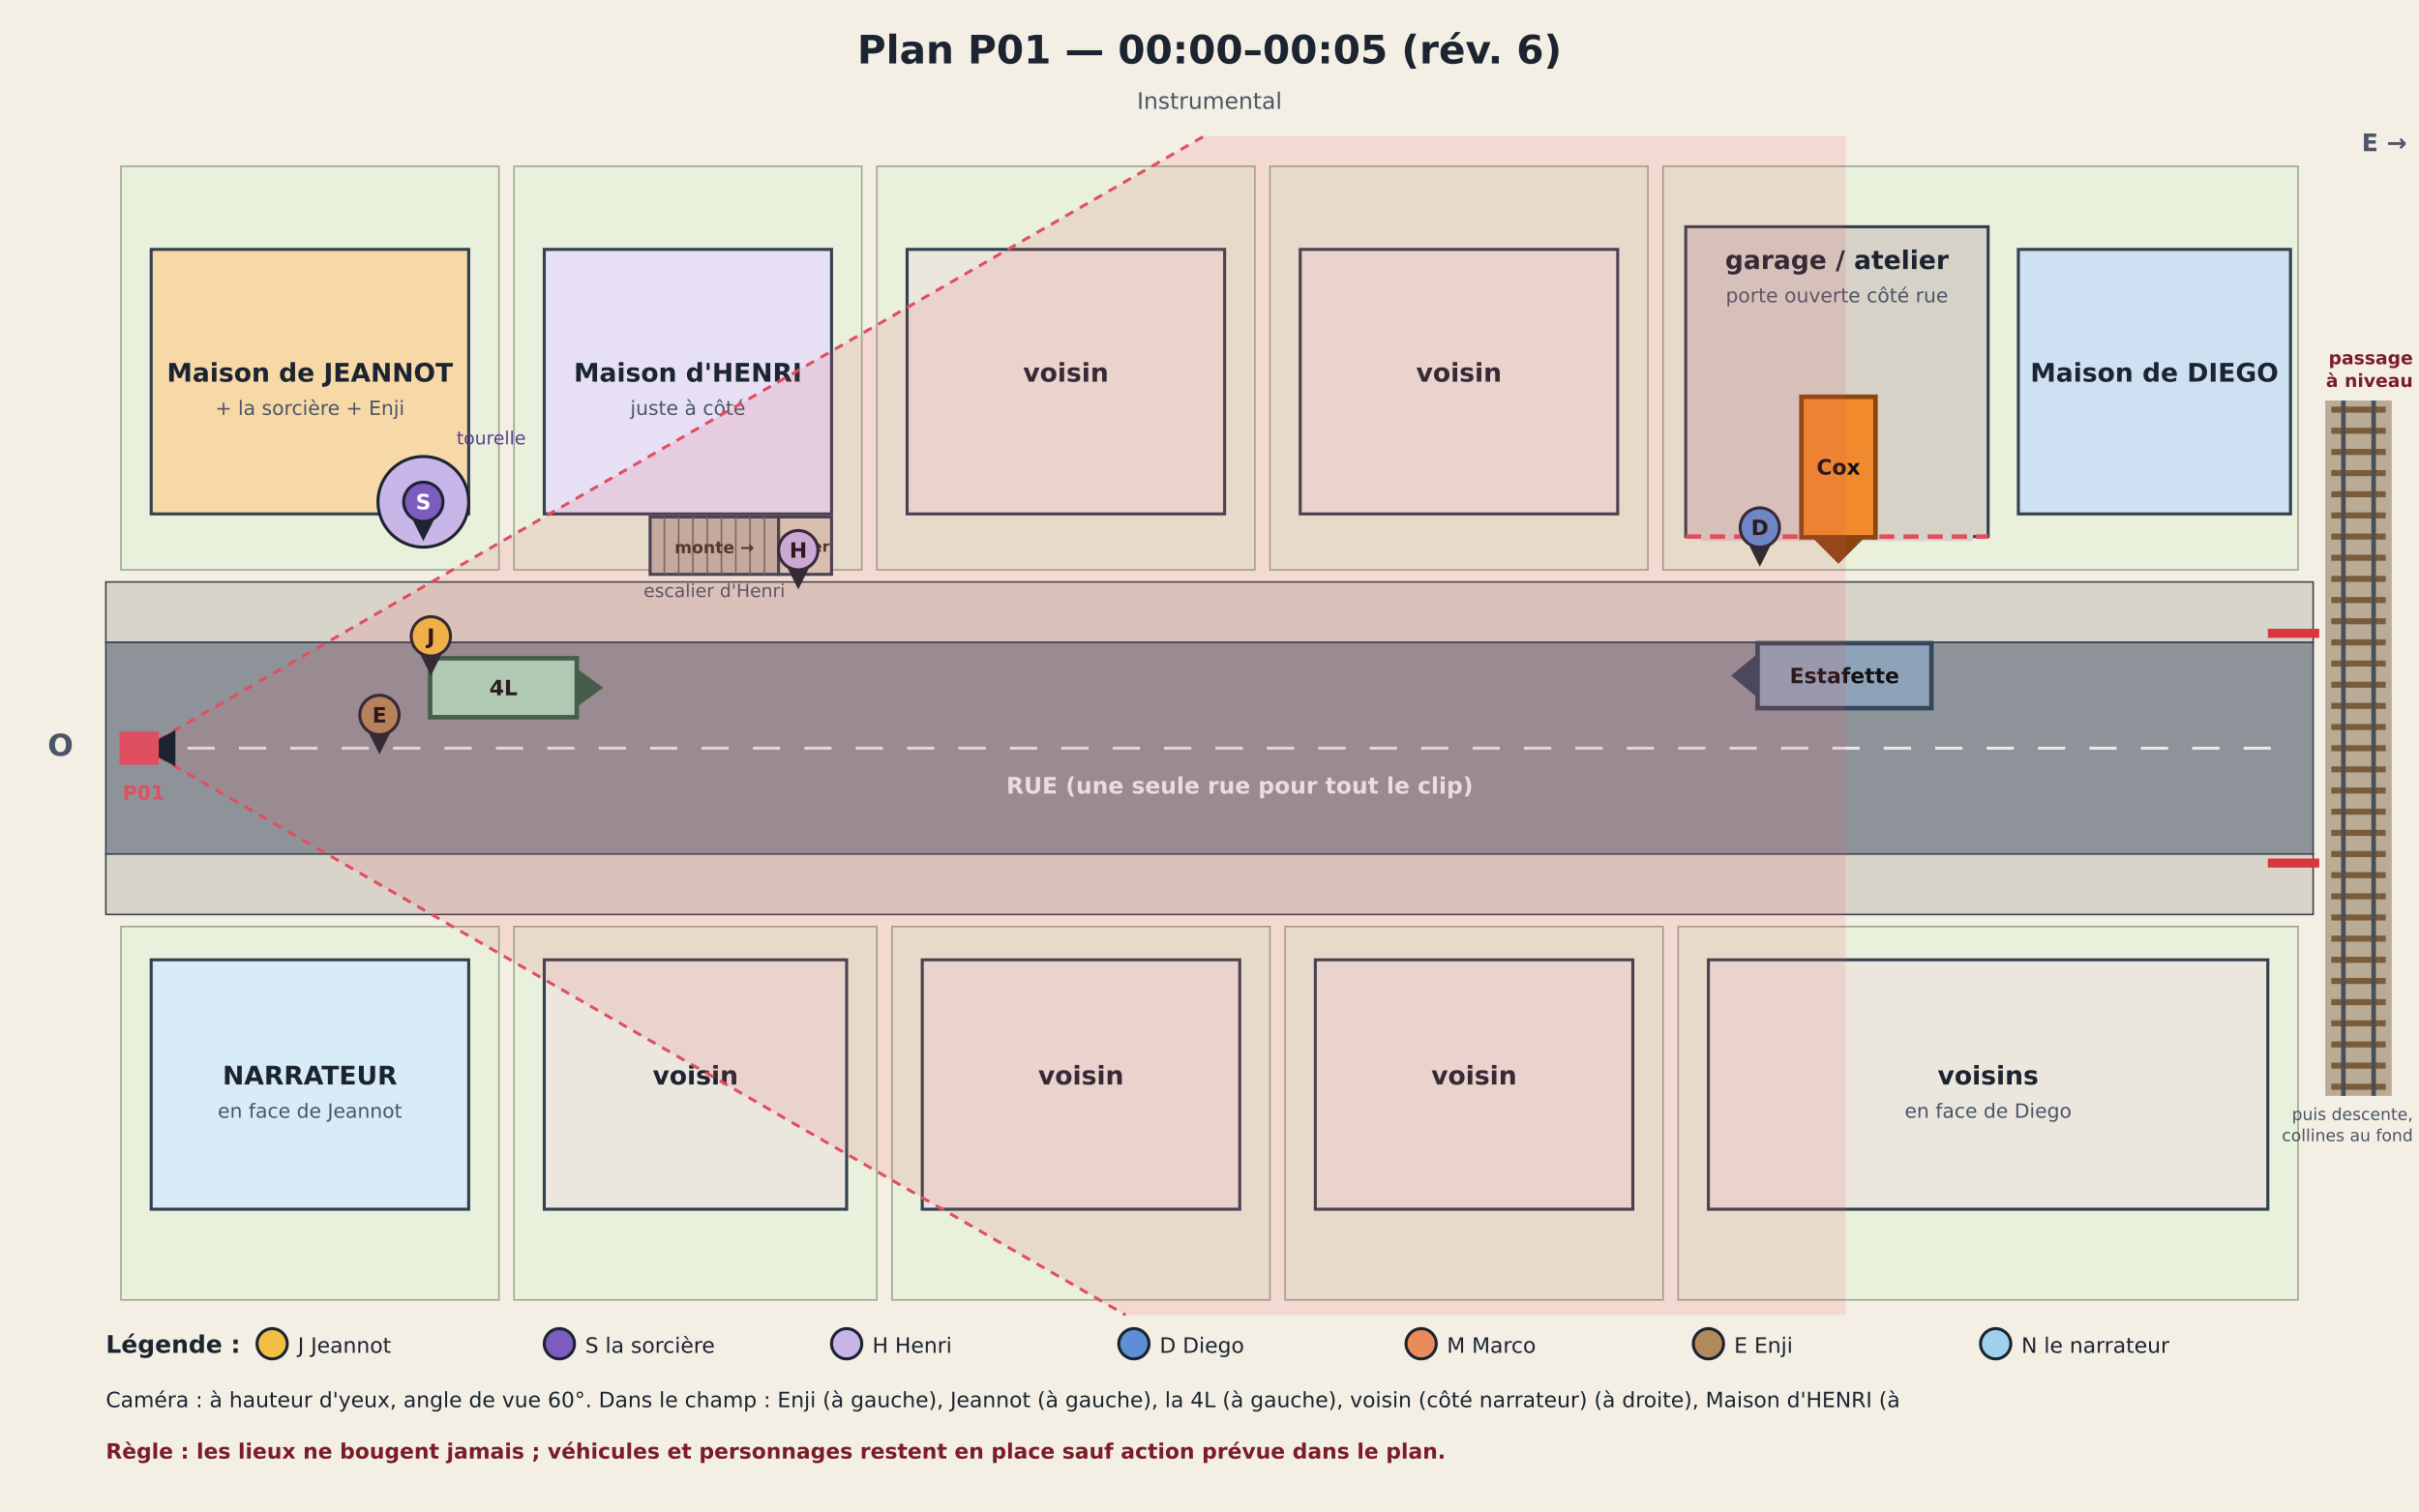
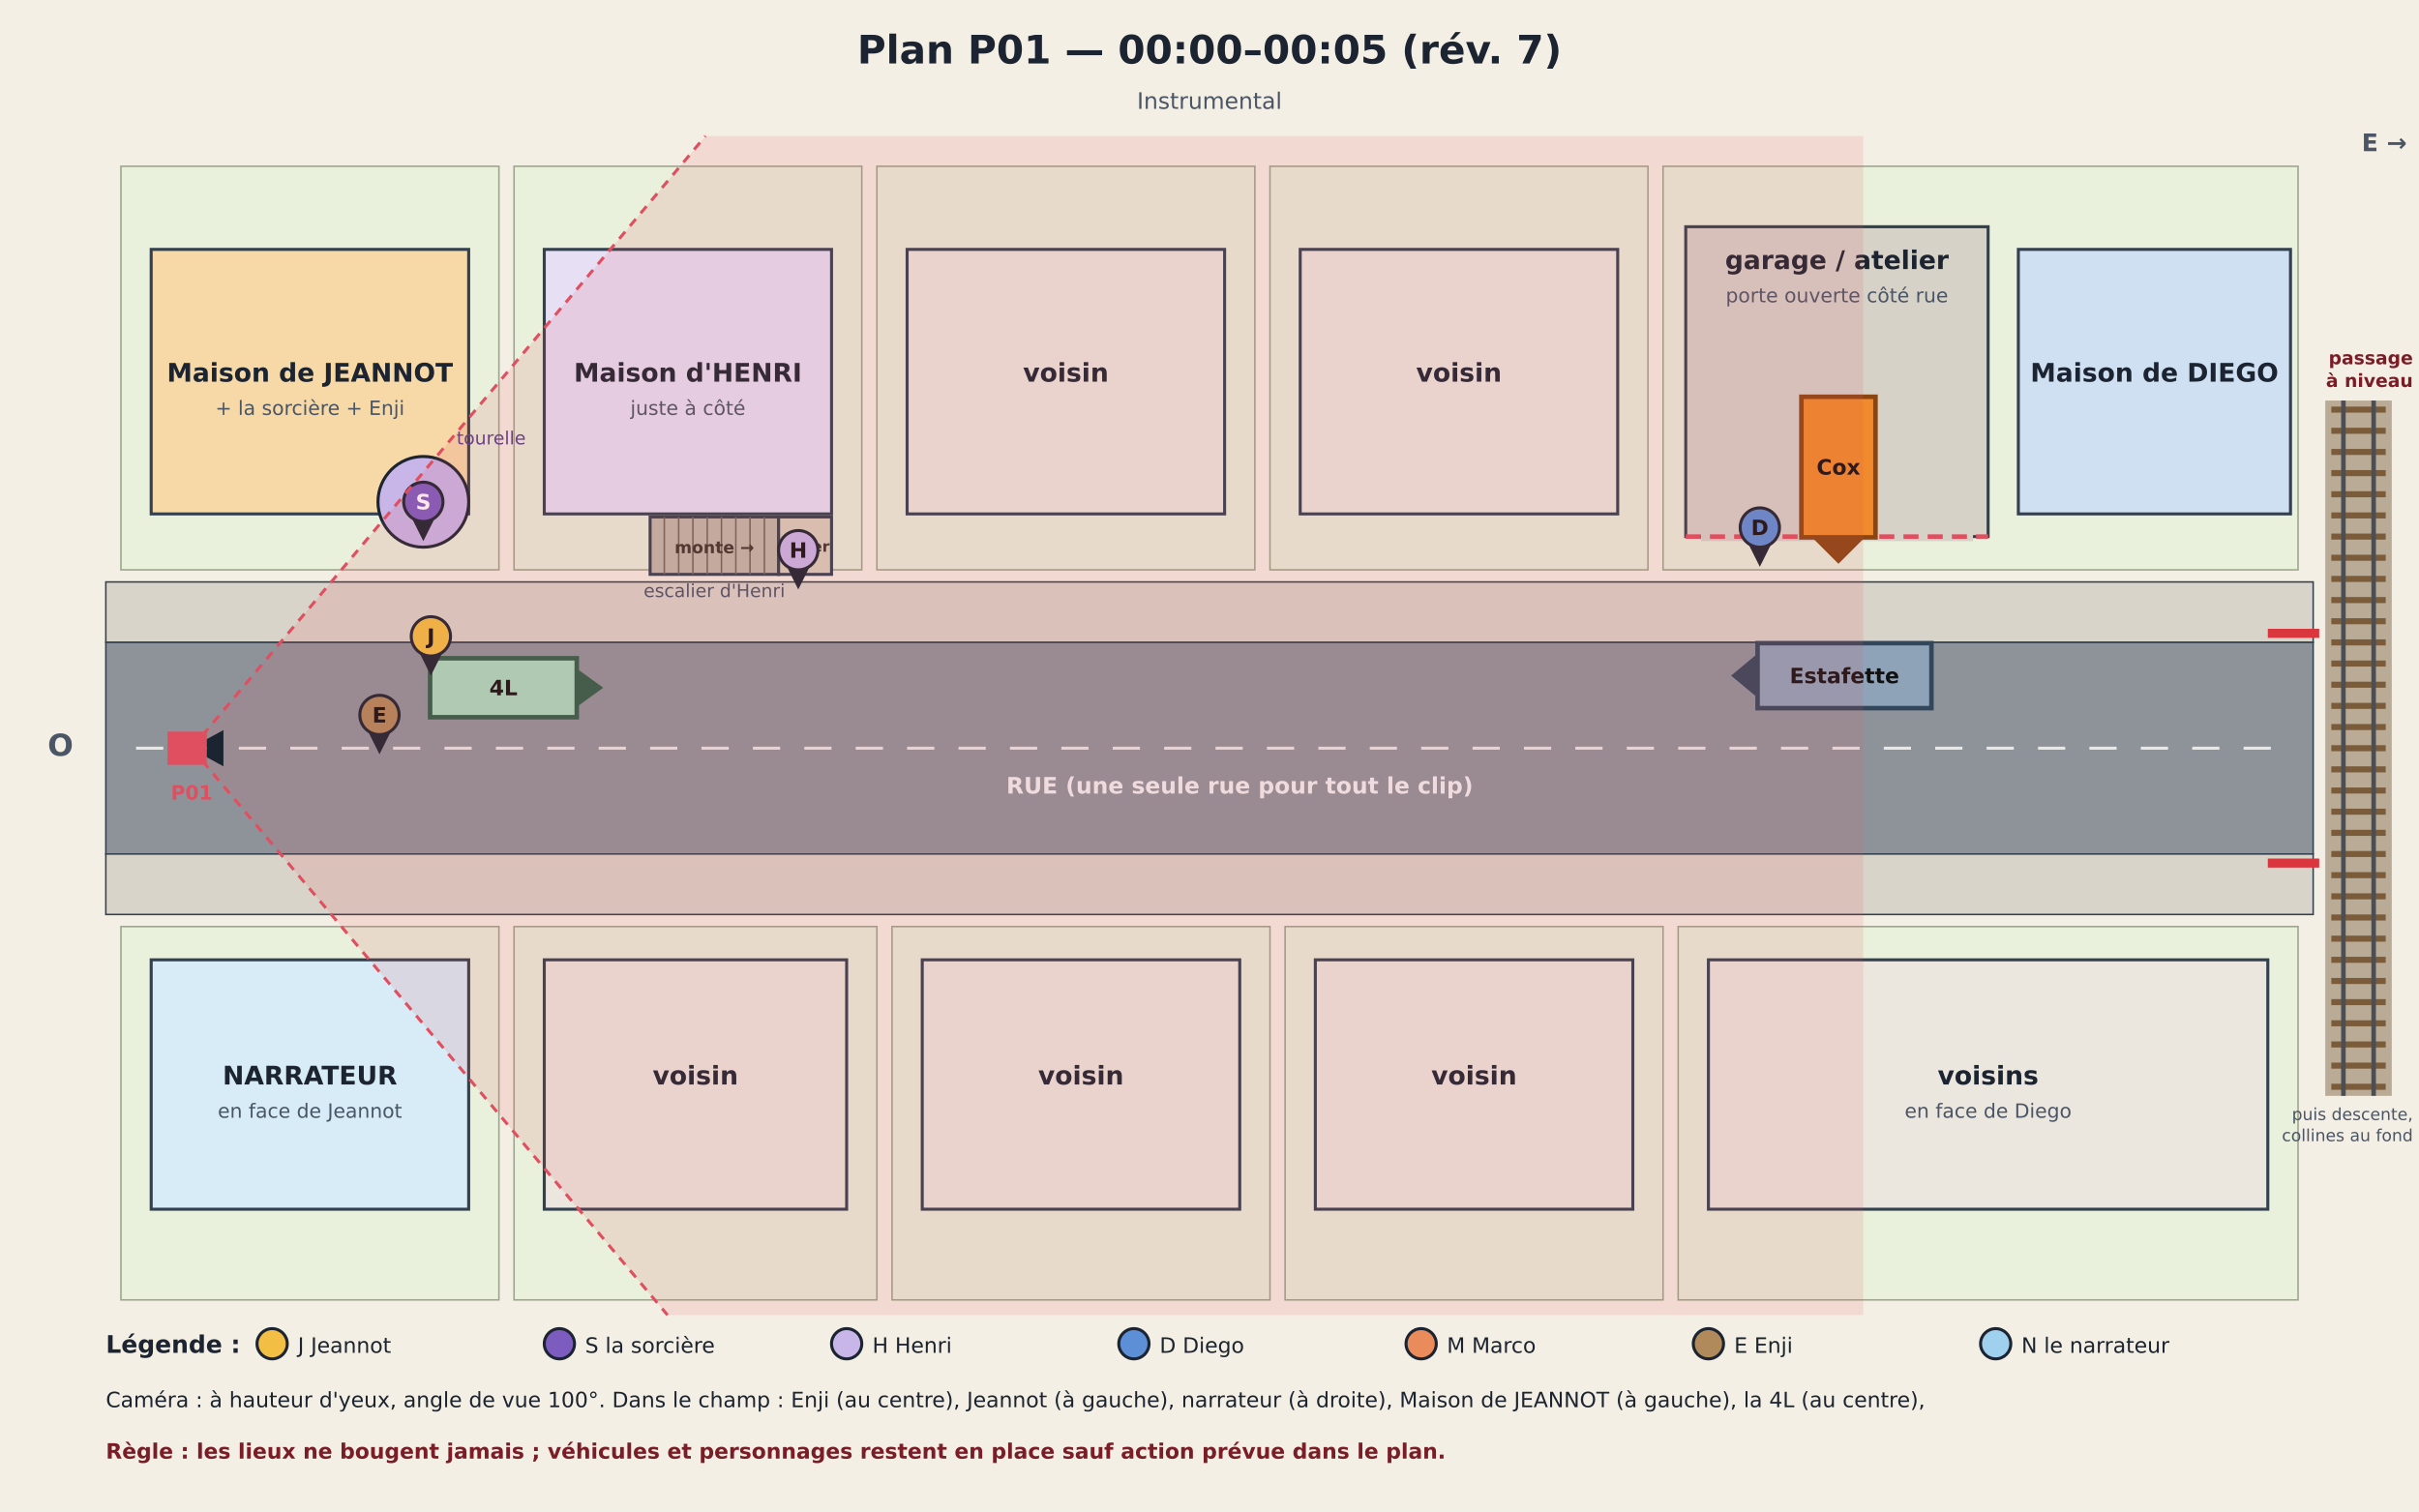
<svg xmlns="http://www.w3.org/2000/svg" width="1600" height="1000" viewBox="0 0 1600 1000" font-family="DejaVu Sans, Arial, sans-serif">
  <defs>
    <clipPath id="zone">
      <rect x="0" y="90" width="1600" height="780" />
    </clipPath>
  </defs>
  <rect x="0.0" y="0.0" width="1600.0" height="1000.0" rx="0" fill="#f4efe4" stroke="none" stroke-width="0" />
  <rect x="70.0" y="385.0" width="1460.0" height="40.0" rx="0" fill="#d9d4ca" stroke="#33404f" stroke-width="1" />
  <rect x="70.0" y="425.0" width="1460.0" height="140.0" rx="0" fill="#8e939a" stroke="#33404f" stroke-width="1" />
  <rect x="70.0" y="565.0" width="1460.0" height="40.0" rx="0" fill="#d9d4ca" stroke="#33404f" stroke-width="1" />
  <line x1="90.0" y1="495.0" x2="1510.0" y2="495.0" stroke="#e8e8e8" stroke-width="2" stroke-dasharray="18 16" />
  <text x="820.0" y="525.0" font-size="15" fill="#f1f1f1" text-anchor="middle" font-weight="bold">RUE (une seule rue pour tout le clip)</text>
  <rect x="80.0" y="110.0" width="250.0" height="267.0" rx="0" fill="#e9f0dc" stroke="#9aa58a" stroke-width="1" />
  <rect x="340.0" y="110.0" width="230.0" height="267.0" rx="0" fill="#e9f0dc" stroke="#9aa58a" stroke-width="1" />
  <rect x="580.0" y="110.0" width="250.0" height="267.0" rx="0" fill="#e9f0dc" stroke="#9aa58a" stroke-width="1" />
  <rect x="840.0" y="110.0" width="250.0" height="267.0" rx="0" fill="#e9f0dc" stroke="#9aa58a" stroke-width="1" />
  <rect x="1100.0" y="110.0" width="420.0" height="267.0" rx="0" fill="#e9f0dc" stroke="#9aa58a" stroke-width="1" />
  <rect x="80.0" y="613.0" width="250.0" height="247.0" rx="0" fill="#e9f0dc" stroke="#9aa58a" stroke-width="1" />
  <rect x="340.0" y="613.0" width="240.0" height="247.0" rx="0" fill="#e9f0dc" stroke="#9aa58a" stroke-width="1" />
  <rect x="590.0" y="613.0" width="250.0" height="247.0" rx="0" fill="#e9f0dc" stroke="#9aa58a" stroke-width="1" />
  <rect x="850.0" y="613.0" width="250.0" height="247.0" rx="0" fill="#e9f0dc" stroke="#9aa58a" stroke-width="1" />
  <rect x="1110.0" y="613.0" width="410.0" height="247.0" rx="0" fill="#e9f0dc" stroke="#9aa58a" stroke-width="1" />
  <rect x="100.0" y="165.0" width="210.0" height="175.0" rx="0" fill="#f7d9a8" stroke="#33404f" stroke-width="2" />
  <text x="205.0" y="252.5" font-size="17" fill="#1b2430" text-anchor="middle" font-weight="bold">Maison de JEANNOT</text>
  <text x="205.0" y="274.5" font-size="13" fill="#4a5566" text-anchor="middle">+ la sorcière + Enji</text>
  <rect x="360.0" y="165.0" width="190.0" height="175.0" rx="0" fill="#e7e0f5" stroke="#33404f" stroke-width="2" />
  <text x="455.0" y="252.5" font-size="17" fill="#1b2430" text-anchor="middle" font-weight="bold">Maison d'HENRI</text>
  <text x="455.0" y="274.5" font-size="13" fill="#4a5566" text-anchor="middle">juste à côté</text>
  <rect x="600.0" y="165.0" width="210.0" height="175.0" rx="0" fill="#ebe7df" stroke="#33404f" stroke-width="2" />
  <text x="705.0" y="252.5" font-size="17" fill="#1b2430" text-anchor="middle" font-weight="bold">voisin</text>
  <rect x="860.0" y="165.0" width="210.0" height="175.0" rx="0" fill="#ebe7df" stroke="#33404f" stroke-width="2" />
  <text x="965.0" y="252.5" font-size="17" fill="#1b2430" text-anchor="middle" font-weight="bold">voisin</text>
  <rect x="1115.0" y="150.0" width="200.0" height="205.0" rx="0" fill="#d7d2c8" stroke="#33404f" stroke-width="2" />
  <line x1="1125.0" y1="355.0" x2="1305.0" y2="355.0" stroke="#d7d2c8" stroke-width="6" />
  <line x1="1115.0" y1="355.0" x2="1315.0" y2="355.0" stroke="#e04f5f" stroke-width="3" stroke-dasharray="10 6" />
  <text x="1215.0" y="178.0" font-size="17" fill="#1b2430" text-anchor="middle" font-weight="bold">garage / atelier</text>
  <text x="1215.0" y="200.0" font-size="13" fill="#4a5566" text-anchor="middle">porte ouverte côté rue</text>
  <rect x="1335.0" y="165.0" width="180.0" height="175.0" rx="0" fill="#cfe0f2" stroke="#33404f" stroke-width="2" />
  <text x="1425.0" y="252.5" font-size="17" fill="#1b2430" text-anchor="middle" font-weight="bold">Maison de DIEGO</text>
  <rect x="100.0" y="635.0" width="210.0" height="165.0" rx="0" fill="#d8ecf7" stroke="#33404f" stroke-width="2" />
  <text x="205.0" y="717.5" font-size="17" fill="#1b2430" text-anchor="middle" font-weight="bold">NARRATEUR</text>
  <text x="205.0" y="739.5" font-size="13" fill="#4a5566" text-anchor="middle">en face de Jeannot</text>
  <rect x="360.0" y="635.0" width="200.0" height="165.0" rx="0" fill="#ebe7df" stroke="#33404f" stroke-width="2" />
  <text x="460.0" y="717.5" font-size="17" fill="#1b2430" text-anchor="middle" font-weight="bold">voisin</text>
  <rect x="610.0" y="635.0" width="210.0" height="165.0" rx="0" fill="#ebe7df" stroke="#33404f" stroke-width="2" />
  <text x="715.0" y="717.5" font-size="17" fill="#1b2430" text-anchor="middle" font-weight="bold">voisin</text>
  <rect x="870.0" y="635.0" width="210.0" height="165.0" rx="0" fill="#ebe7df" stroke="#33404f" stroke-width="2" />
  <text x="975.0" y="717.5" font-size="17" fill="#1b2430" text-anchor="middle" font-weight="bold">voisin</text>
  <rect x="1130.0" y="635.0" width="370.0" height="165.0" rx="0" fill="#ebe7df" stroke="#33404f" stroke-width="2" />
  <text x="1315.0" y="717.5" font-size="17" fill="#1b2430" text-anchor="middle" font-weight="bold">voisins</text>
  <text x="1315.0" y="739.5" font-size="13" fill="#4a5566" text-anchor="middle">en face de Diego</text>
  <circle cx="280.0" cy="332.0" r="30" fill="#c9b6e8" stroke="#1b2430" stroke-width="2" />
  <text x="302.0" y="294.0" font-size="12" fill="#5b3f8c" text-anchor="start">tourelle</text>
  <rect x="430.0" y="342.0" width="85.0" height="38.0" rx="0" fill="#bfb7a8" stroke="#33404f" stroke-width="2" />
  <line x1="439.4" y1="342.0" x2="439.4" y2="380.0" stroke="#6e6658" stroke-width="1" />
  <line x1="448.9" y1="342.0" x2="448.9" y2="380.0" stroke="#6e6658" stroke-width="1" />
  <line x1="458.3" y1="342.0" x2="458.3" y2="380.0" stroke="#6e6658" stroke-width="1" />
  <line x1="467.8" y1="342.0" x2="467.8" y2="380.0" stroke="#6e6658" stroke-width="1" />
  <line x1="477.2" y1="342.0" x2="477.2" y2="380.0" stroke="#6e6658" stroke-width="1" />
  <line x1="486.7" y1="342.0" x2="486.7" y2="380.0" stroke="#6e6658" stroke-width="1" />
  <line x1="496.1" y1="342.0" x2="496.1" y2="380.0" stroke="#6e6658" stroke-width="1" />
  <line x1="505.6" y1="342.0" x2="505.6" y2="380.0" stroke="#6e6658" stroke-width="1" />
  <text x="472.5" y="366.0" font-size="11" fill="#3b352b" text-anchor="middle" font-weight="bold">monte →</text>
  <rect x="515.0" y="342.0" width="35.0" height="38.0" rx="0" fill="#d8cfbd" stroke="#33404f" stroke-width="2" />
  <text x="532.5" y="365.0" font-size="10" fill="#3b352b" text-anchor="middle" font-weight="bold">palier</text>
  <text x="472.5" y="395.0" font-size="12" fill="#4a5566" text-anchor="middle">escalier d'Henri</text>
  <rect x="1538.0" y="265.0" width="44.0" height="460.0" rx="0" fill="#b9ab95" stroke="none" stroke-width="0" />
  <line x1="1542.0" y1="271.0" x2="1578.0" y2="271.0" stroke="#7a5c3a" stroke-width="4" />
  <line x1="1542.0" y1="285.0" x2="1578.0" y2="285.0" stroke="#7a5c3a" stroke-width="4" />
  <line x1="1542.0" y1="299.0" x2="1578.0" y2="299.0" stroke="#7a5c3a" stroke-width="4" />
  <line x1="1542.0" y1="313.0" x2="1578.0" y2="313.0" stroke="#7a5c3a" stroke-width="4" />
  <line x1="1542.0" y1="327.0" x2="1578.0" y2="327.0" stroke="#7a5c3a" stroke-width="4" />
  <line x1="1542.0" y1="341.0" x2="1578.0" y2="341.0" stroke="#7a5c3a" stroke-width="4" />
  <line x1="1542.0" y1="355.0" x2="1578.0" y2="355.0" stroke="#7a5c3a" stroke-width="4" />
  <line x1="1542.0" y1="369.0" x2="1578.0" y2="369.0" stroke="#7a5c3a" stroke-width="4" />
  <line x1="1542.0" y1="383.0" x2="1578.0" y2="383.0" stroke="#7a5c3a" stroke-width="4" />
  <line x1="1542.0" y1="397.0" x2="1578.0" y2="397.0" stroke="#7a5c3a" stroke-width="4" />
  <line x1="1542.0" y1="411.0" x2="1578.0" y2="411.0" stroke="#7a5c3a" stroke-width="4" />
  <line x1="1542.0" y1="425.0" x2="1578.0" y2="425.0" stroke="#7a5c3a" stroke-width="4" />
  <line x1="1542.0" y1="439.0" x2="1578.0" y2="439.0" stroke="#7a5c3a" stroke-width="4" />
  <line x1="1542.0" y1="453.0" x2="1578.0" y2="453.0" stroke="#7a5c3a" stroke-width="4" />
  <line x1="1542.0" y1="467.0" x2="1578.0" y2="467.0" stroke="#7a5c3a" stroke-width="4" />
  <line x1="1542.0" y1="481.0" x2="1578.0" y2="481.0" stroke="#7a5c3a" stroke-width="4" />
  <line x1="1542.0" y1="495.0" x2="1578.0" y2="495.0" stroke="#7a5c3a" stroke-width="4" />
  <line x1="1542.0" y1="509.0" x2="1578.0" y2="509.0" stroke="#7a5c3a" stroke-width="4" />
  <line x1="1542.0" y1="523.0" x2="1578.0" y2="523.0" stroke="#7a5c3a" stroke-width="4" />
  <line x1="1542.0" y1="537.0" x2="1578.0" y2="537.0" stroke="#7a5c3a" stroke-width="4" />
  <line x1="1542.0" y1="551.0" x2="1578.0" y2="551.0" stroke="#7a5c3a" stroke-width="4" />
  <line x1="1542.0" y1="565.0" x2="1578.0" y2="565.0" stroke="#7a5c3a" stroke-width="4" />
  <line x1="1542.0" y1="579.0" x2="1578.0" y2="579.0" stroke="#7a5c3a" stroke-width="4" />
  <line x1="1542.0" y1="593.0" x2="1578.0" y2="593.0" stroke="#7a5c3a" stroke-width="4" />
  <line x1="1542.0" y1="607.0" x2="1578.0" y2="607.0" stroke="#7a5c3a" stroke-width="4" />
  <line x1="1542.0" y1="621.0" x2="1578.0" y2="621.0" stroke="#7a5c3a" stroke-width="4" />
  <line x1="1542.0" y1="635.0" x2="1578.0" y2="635.0" stroke="#7a5c3a" stroke-width="4" />
  <line x1="1542.0" y1="649.0" x2="1578.0" y2="649.0" stroke="#7a5c3a" stroke-width="4" />
  <line x1="1542.0" y1="663.0" x2="1578.0" y2="663.0" stroke="#7a5c3a" stroke-width="4" />
  <line x1="1542.0" y1="677.0" x2="1578.0" y2="677.0" stroke="#7a5c3a" stroke-width="4" />
  <line x1="1542.0" y1="691.0" x2="1578.0" y2="691.0" stroke="#7a5c3a" stroke-width="4" />
  <line x1="1542.0" y1="705.0" x2="1578.0" y2="705.0" stroke="#7a5c3a" stroke-width="4" />
  <line x1="1542.0" y1="719.0" x2="1578.0" y2="719.0" stroke="#7a5c3a" stroke-width="4" />
  <line x1="1550.0" y1="265.0" x2="1550.0" y2="725.0" stroke="#4b4f55" stroke-width="3" />
  <line x1="1570.0" y1="265.0" x2="1570.0" y2="725.0" stroke="#4b4f55" stroke-width="3" />
  <line x1="1534.0" y1="419.0" x2="1500.0" y2="419.0" stroke="#d9363e" stroke-width="6" />
  <line x1="1534.0" y1="571.0" x2="1500.0" y2="571.0" stroke="#d9363e" stroke-width="6" />
  <text x="1596.0" y="241.0" font-size="12" fill="#7a1d27" text-anchor="end" font-weight="bold">passage</text>
  <text x="1596.0" y="256.0" font-size="12" fill="#7a1d27" text-anchor="end" font-weight="bold">à niveau</text>
  <text x="1596.0" y="741.0" font-size="11" fill="#4a5566" text-anchor="end">puis descente,</text>
  <text x="1596.0" y="755.0" font-size="11" fill="#4a5566" text-anchor="end">collines au fond</text>
  <text x="40.0" y="500.0" font-size="20" fill="#4a5566" text-anchor="middle" font-weight="bold">O</text>
  <text x="1592.0" y="100.0" font-size="16" fill="#4a5566" text-anchor="end" font-weight="bold">E →</text>
  <polygon points="283.0,434.0 383.0,434.0 383.0,476.0 283.0,476.0" fill="#2c5f47" fill-opacity="1.0" />
  <polygon points="286.0,437.0 380.0,437.0 380.0,473.0 286.0,473.0" fill="#a8dcc0" fill-opacity="1.0" />
  <polygon points="381.0,442.0 399.0,455.0 381.0,468.0" fill="#2c5f47" fill-opacity="1.0" />
  <text x="333.0" y="460.0" font-size="14" fill="#111" text-anchor="middle" font-weight="bold">4L</text>
  <polygon points="1279.0,470.0 1161.0,470.0 1161.0,424.0 1279.0,424.0" fill="#33475c" fill-opacity="1.0" />
  <polygon points="1276.0,467.0 1164.0,467.0 1164.0,427.0 1276.0,427.0" fill="#8fa3b8" fill-opacity="1.0" />
  <polygon points="1163.0,462.0 1145.0,447.0 1163.0,432.0" fill="#33475c" fill-opacity="1.0" />
  <text x="1220.0" y="452.0" font-size="14" fill="#111" text-anchor="middle" font-weight="bold">Estafette</text>
  <polygon points="1242.0,261.0 1242.0,357.0 1190.0,357.0 1190.0,261.0" fill="#8a4510" fill-opacity="1.0" />
  <polygon points="1239.0,264.0 1239.0,354.0 1193.0,354.0 1193.0,264.0" fill="#f08a2c" fill-opacity="1.0" />
  <polygon points="1234.0,355.0 1216.0,373.0 1198.0,355.0" fill="#8a4510" fill-opacity="1.0" />
  <text x="1216.0" y="314.0" font-size="14" fill="#111" text-anchor="middle" font-weight="bold">Cox</text>
  <polygon points="293.0,431.0 285.0,447.0 277.0,431.0" fill="#1b2430" fill-opacity="1.0" />
  <circle cx="285.0" cy="421.0" r="13" fill="#f2bf44" stroke="#1b2430" stroke-width="2" />
  <text x="285.0" y="426.0" font-size="14" fill="#111" text-anchor="middle" font-weight="bold">J</text>
  <polygon points="259.0,483.0 251.0,499.0 243.0,483.0" fill="#1b2430" fill-opacity="1.0" />
  <circle cx="251.0" cy="473.0" r="13" fill="#b08a5a" stroke="#1b2430" stroke-width="2" />
  <text x="251.0" y="478.0" font-size="14" fill="#111" text-anchor="middle" font-weight="bold">E</text>
  <polygon points="288.0,342.0 280.0,358.0 272.0,342.0" fill="#1b2430" fill-opacity="1.0" />
  <circle cx="280.0" cy="332.0" r="13" fill="#7d5cc0" stroke="#1b2430" stroke-width="2" />
  <text x="280.0" y="337.0" font-size="14" fill="#fff" text-anchor="middle" font-weight="bold">S</text>
  <polygon points="536.0,374.0 528.0,390.0 520.0,374.0" fill="#1b2430" fill-opacity="1.0" />
  <circle cx="528.0" cy="364.0" r="13" fill="#c9b6e8" stroke="#1b2430" stroke-width="2" />
  <text x="528.0" y="369.0" font-size="14" fill="#111" text-anchor="middle" font-weight="bold">H</text>
  <polygon points="1172.0,359.0 1164.0,375.0 1156.0,359.0" fill="#1b2430" fill-opacity="1.0" />
  <circle cx="1164.0" cy="349.0" r="13" fill="#5d8fd6" stroke="#1b2430" stroke-width="2" />
  <text x="1164.0" y="354.0" font-size="14" fill="#111" text-anchor="middle" font-weight="bold">D</text>
-   <polygon points="95.0,495.0 1220.8,-155.0 1220.8,1145.0" fill="#e04f5f" fill-opacity="0.14" clip-path="url(#zone)" />
-   <line x1="95.0" y1="495.0" x2="796.5" y2="90.0" stroke="#e04f5f" stroke-width="2" stroke-dasharray="6 5" />
-   <line x1="95.0" y1="495.0" x2="744.5" y2="870.0" stroke="#e04f5f" stroke-width="2" stroke-dasharray="6 5" />
-   <polygon points="79.0,484.0 105.0,484.0 105.0,506.0 79.0,506.0" fill="#e04f5f" fill-opacity="1.0" />
-   <polygon points="105.0,489.0 116.0,483.0 116.0,507.0 105.0,501.0" fill="#1b2430" fill-opacity="1.0" />
-   <text x="95.0" y="529.0" font-size="13" fill="#e04f5f" text-anchor="middle" font-weight="bold">P01</text>
-   <text x="800.0" y="42.0" font-size="26" fill="#1b2430" text-anchor="middle" font-weight="bold">Plan P01 — 00:00–00:05  (rév. 6)</text>
+   <polygon points="126.8,495.0 1232.4,-822.6 1232.4,1812.6" fill="#e04f5f" fill-opacity="0.14" clip-path="url(#zone)" />
+   <line x1="126.8" y1="495.0" x2="466.6" y2="90.0" stroke="#e04f5f" stroke-width="2" stroke-dasharray="6 5" />
+   <line x1="126.8" y1="495.0" x2="441.5" y2="870.0" stroke="#e04f5f" stroke-width="2" stroke-dasharray="6 5" />
+   <polygon points="110.8,484.0 136.8,484.0 136.8,506.0 110.8,506.0" fill="#e04f5f" fill-opacity="1.0" />
+   <polygon points="136.8,489.0 147.8,483.0 147.8,507.0 136.8,501.0" fill="#1b2430" fill-opacity="1.0" />
+   <text x="126.8" y="529.0" font-size="13" fill="#e04f5f" text-anchor="middle" font-weight="bold">P01</text>
+   <text x="800.0" y="42.0" font-size="26" fill="#1b2430" text-anchor="middle" font-weight="bold">Plan P01 — 00:00–00:05  (rév. 7)</text>
  <text x="800.0" y="72.0" font-size="15" fill="#4a5566" text-anchor="middle">Instrumental</text>
  <text x="70.0" y="895.0" font-size="16" fill="#1b2430" text-anchor="start" font-weight="bold">Légende :</text>
  <circle cx="180.0" cy="889.0" r="10" fill="#f2bf44" stroke="#1b2430" stroke-width="2" />
  <text x="197.0" y="895.0" font-size="14" fill="#1b2430" text-anchor="start">J  Jeannot</text>
  <circle cx="370.0" cy="889.0" r="10" fill="#7d5cc0" stroke="#1b2430" stroke-width="2" />
  <text x="387.0" y="895.0" font-size="14" fill="#1b2430" text-anchor="start">S  la sorcière</text>
  <circle cx="560.0" cy="889.0" r="10" fill="#c9b6e8" stroke="#1b2430" stroke-width="2" />
  <text x="577.0" y="895.0" font-size="14" fill="#1b2430" text-anchor="start">H  Henri</text>
  <circle cx="750.0" cy="889.0" r="10" fill="#5d8fd6" stroke="#1b2430" stroke-width="2" />
  <text x="767.0" y="895.0" font-size="14" fill="#1b2430" text-anchor="start">D  Diego</text>
  <circle cx="940.0" cy="889.0" r="10" fill="#e98b5a" stroke="#1b2430" stroke-width="2" />
  <text x="957.0" y="895.0" font-size="14" fill="#1b2430" text-anchor="start">M  Marco</text>
  <circle cx="1130.0" cy="889.0" r="10" fill="#b08a5a" stroke="#1b2430" stroke-width="2" />
  <text x="1147.0" y="895.0" font-size="14" fill="#1b2430" text-anchor="start">E  Enji</text>
  <circle cx="1320.0" cy="889.0" r="10" fill="#9fd1ee" stroke="#1b2430" stroke-width="2" />
  <text x="1337.0" y="895.0" font-size="14" fill="#1b2430" text-anchor="start">N  le narrateur</text>
-   <text x="70.0" y="931.0" font-size="14" fill="#1b2430" text-anchor="start">Caméra : à hauteur d'yeux, angle de vue 60°. Dans le champ : Enji (à gauche), Jeannot (à gauche), la 4L (à gauche), voisin (côté narrateur) (à droite), Maison d'HENRI (à </text>
+   <text x="70.0" y="931.0" font-size="14" fill="#1b2430" text-anchor="start">Caméra : à hauteur d'yeux, angle de vue 100°. Dans le champ : Enji (au centre), Jeannot (à gauche), narrateur (à droite), Maison de JEANNOT (à gauche), la 4L (au centre),</text>
  <text x="70.0" y="965.0" font-size="14" fill="#7a1d27" text-anchor="start" font-weight="bold">Règle : les lieux ne bougent jamais ; véhicules et personnages restent en place sauf action prévue dans le plan.</text>
</svg>
